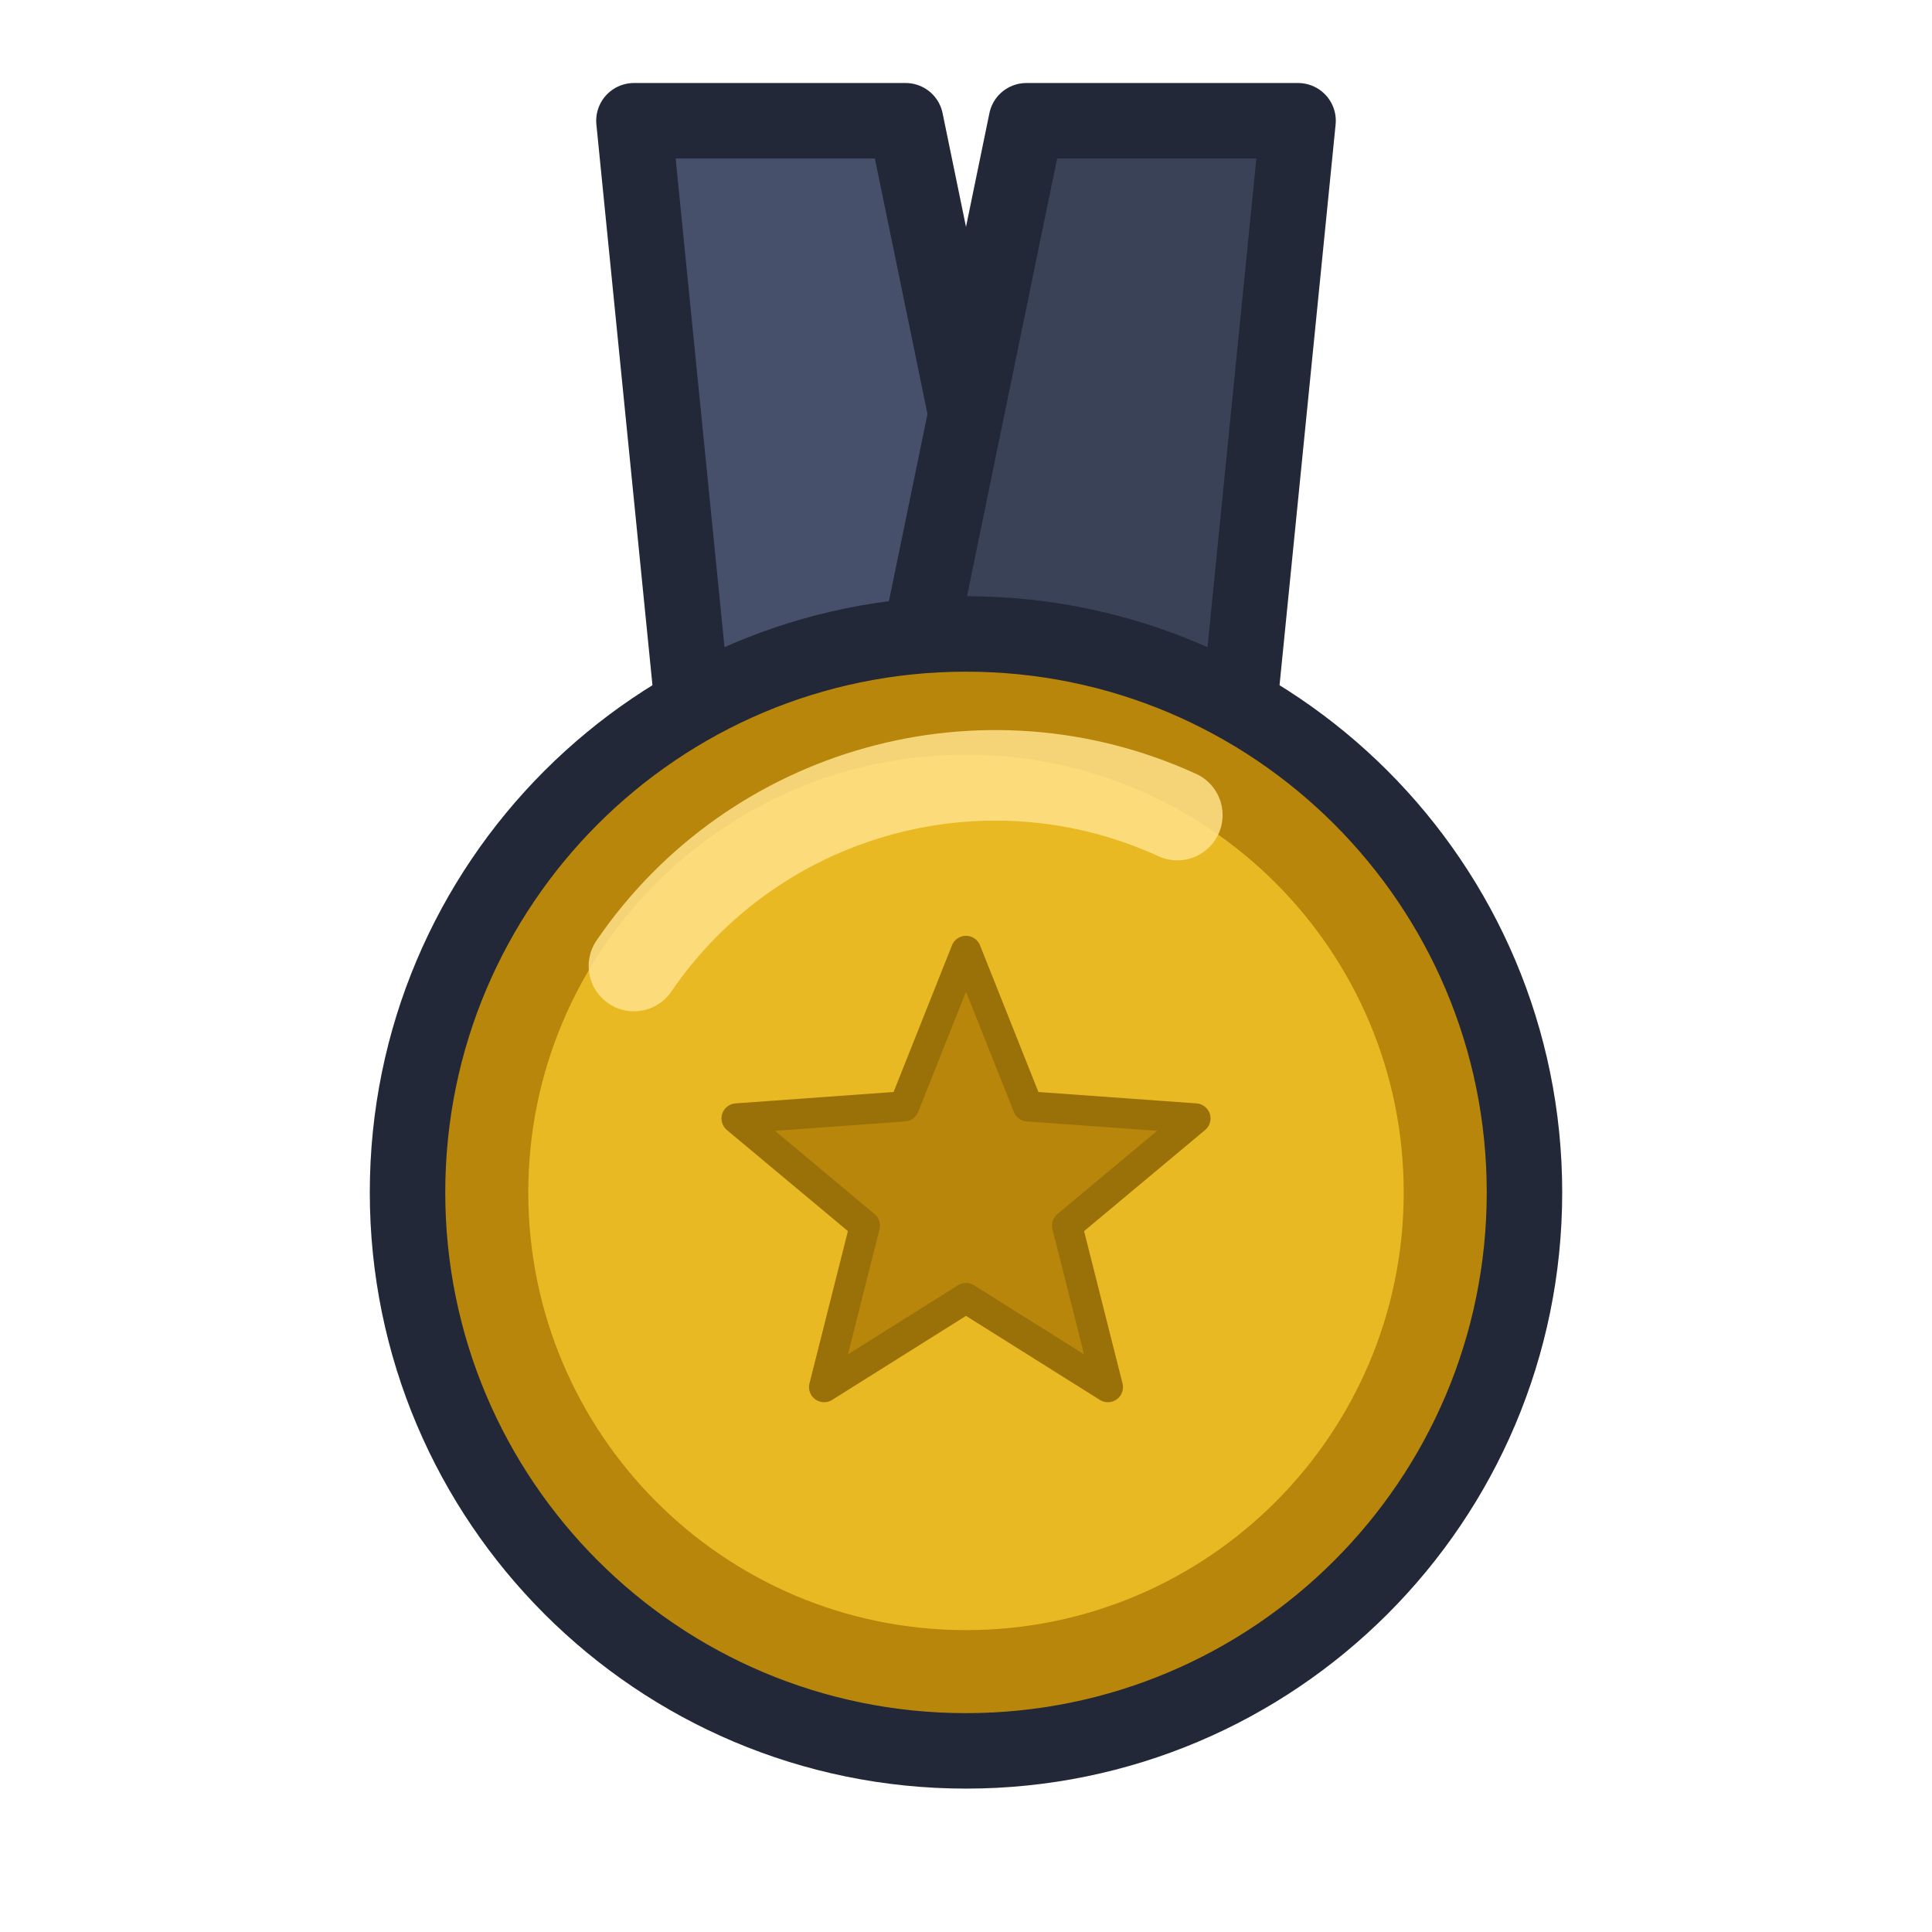
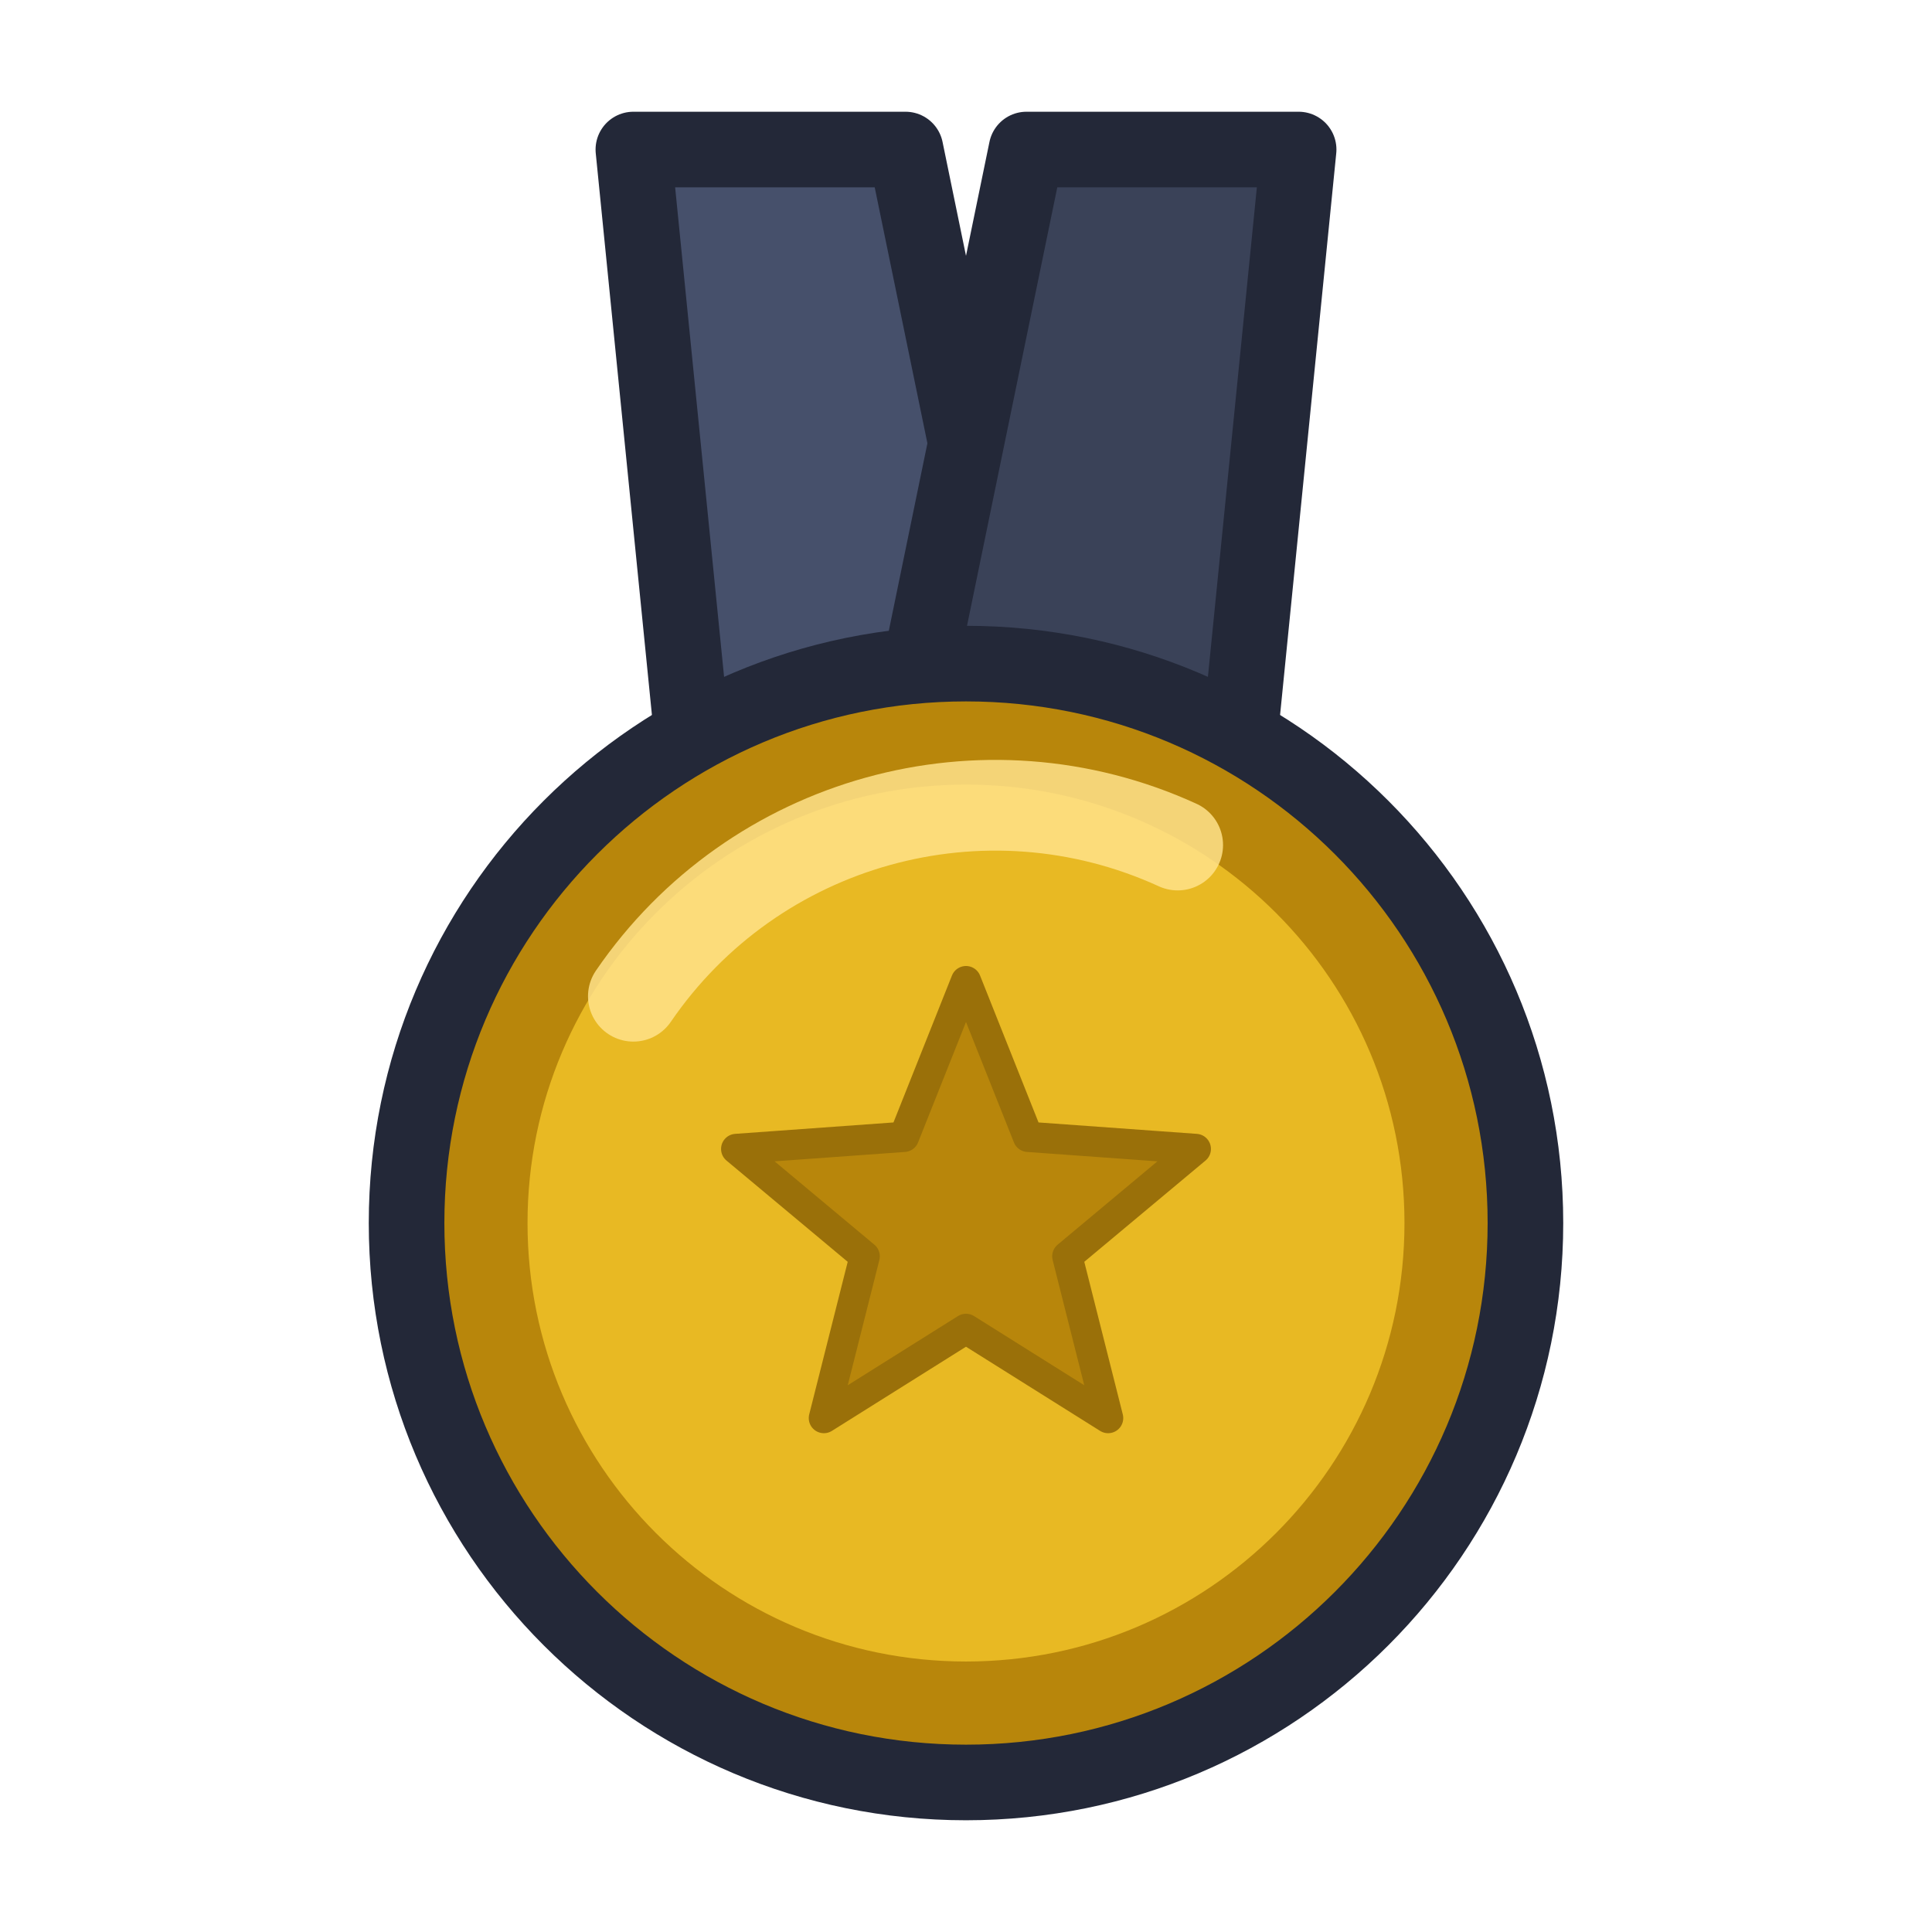
- <svg xmlns="http://www.w3.org/2000/svg" viewBox="0 0 128 128">
+ <svg xmlns="http://www.w3.org/2000/svg" viewBox="0.11 -1.89 127.78 127.78">
  <g stroke="#232838" stroke-width="5" stroke-linejoin="round">
    <path d="M42 8 L60 8 L67 42 L46 48 Z" fill="#46506b" />
    <path d="M86 8 L68 8 L61 42 L82 48 Z" fill="#3a4258" />
  </g>
  <circle cx="64" cy="79" r="37" fill="#b8860b" stroke="#232838" stroke-width="5" />
  <circle cx="64" cy="79" r="29" fill="#e8b923" />
  <path d="M42 64 A29 29 0 0 1 78 54" fill="none" stroke="#ffe28a" stroke-width="6" stroke-linecap="round" opacity="0.85" />
  <path d="M64 63 L68.1 73.3 L79.2 74.1 L70.7 81.2 L73.4 91.9 L64 86 L54.6 91.9 L57.3 81.2 L48.8 74.1 L59.9 73.3 Z" fill="#b8860b" stroke="#9a7009" stroke-width="2" stroke-linejoin="round" />
</svg>
